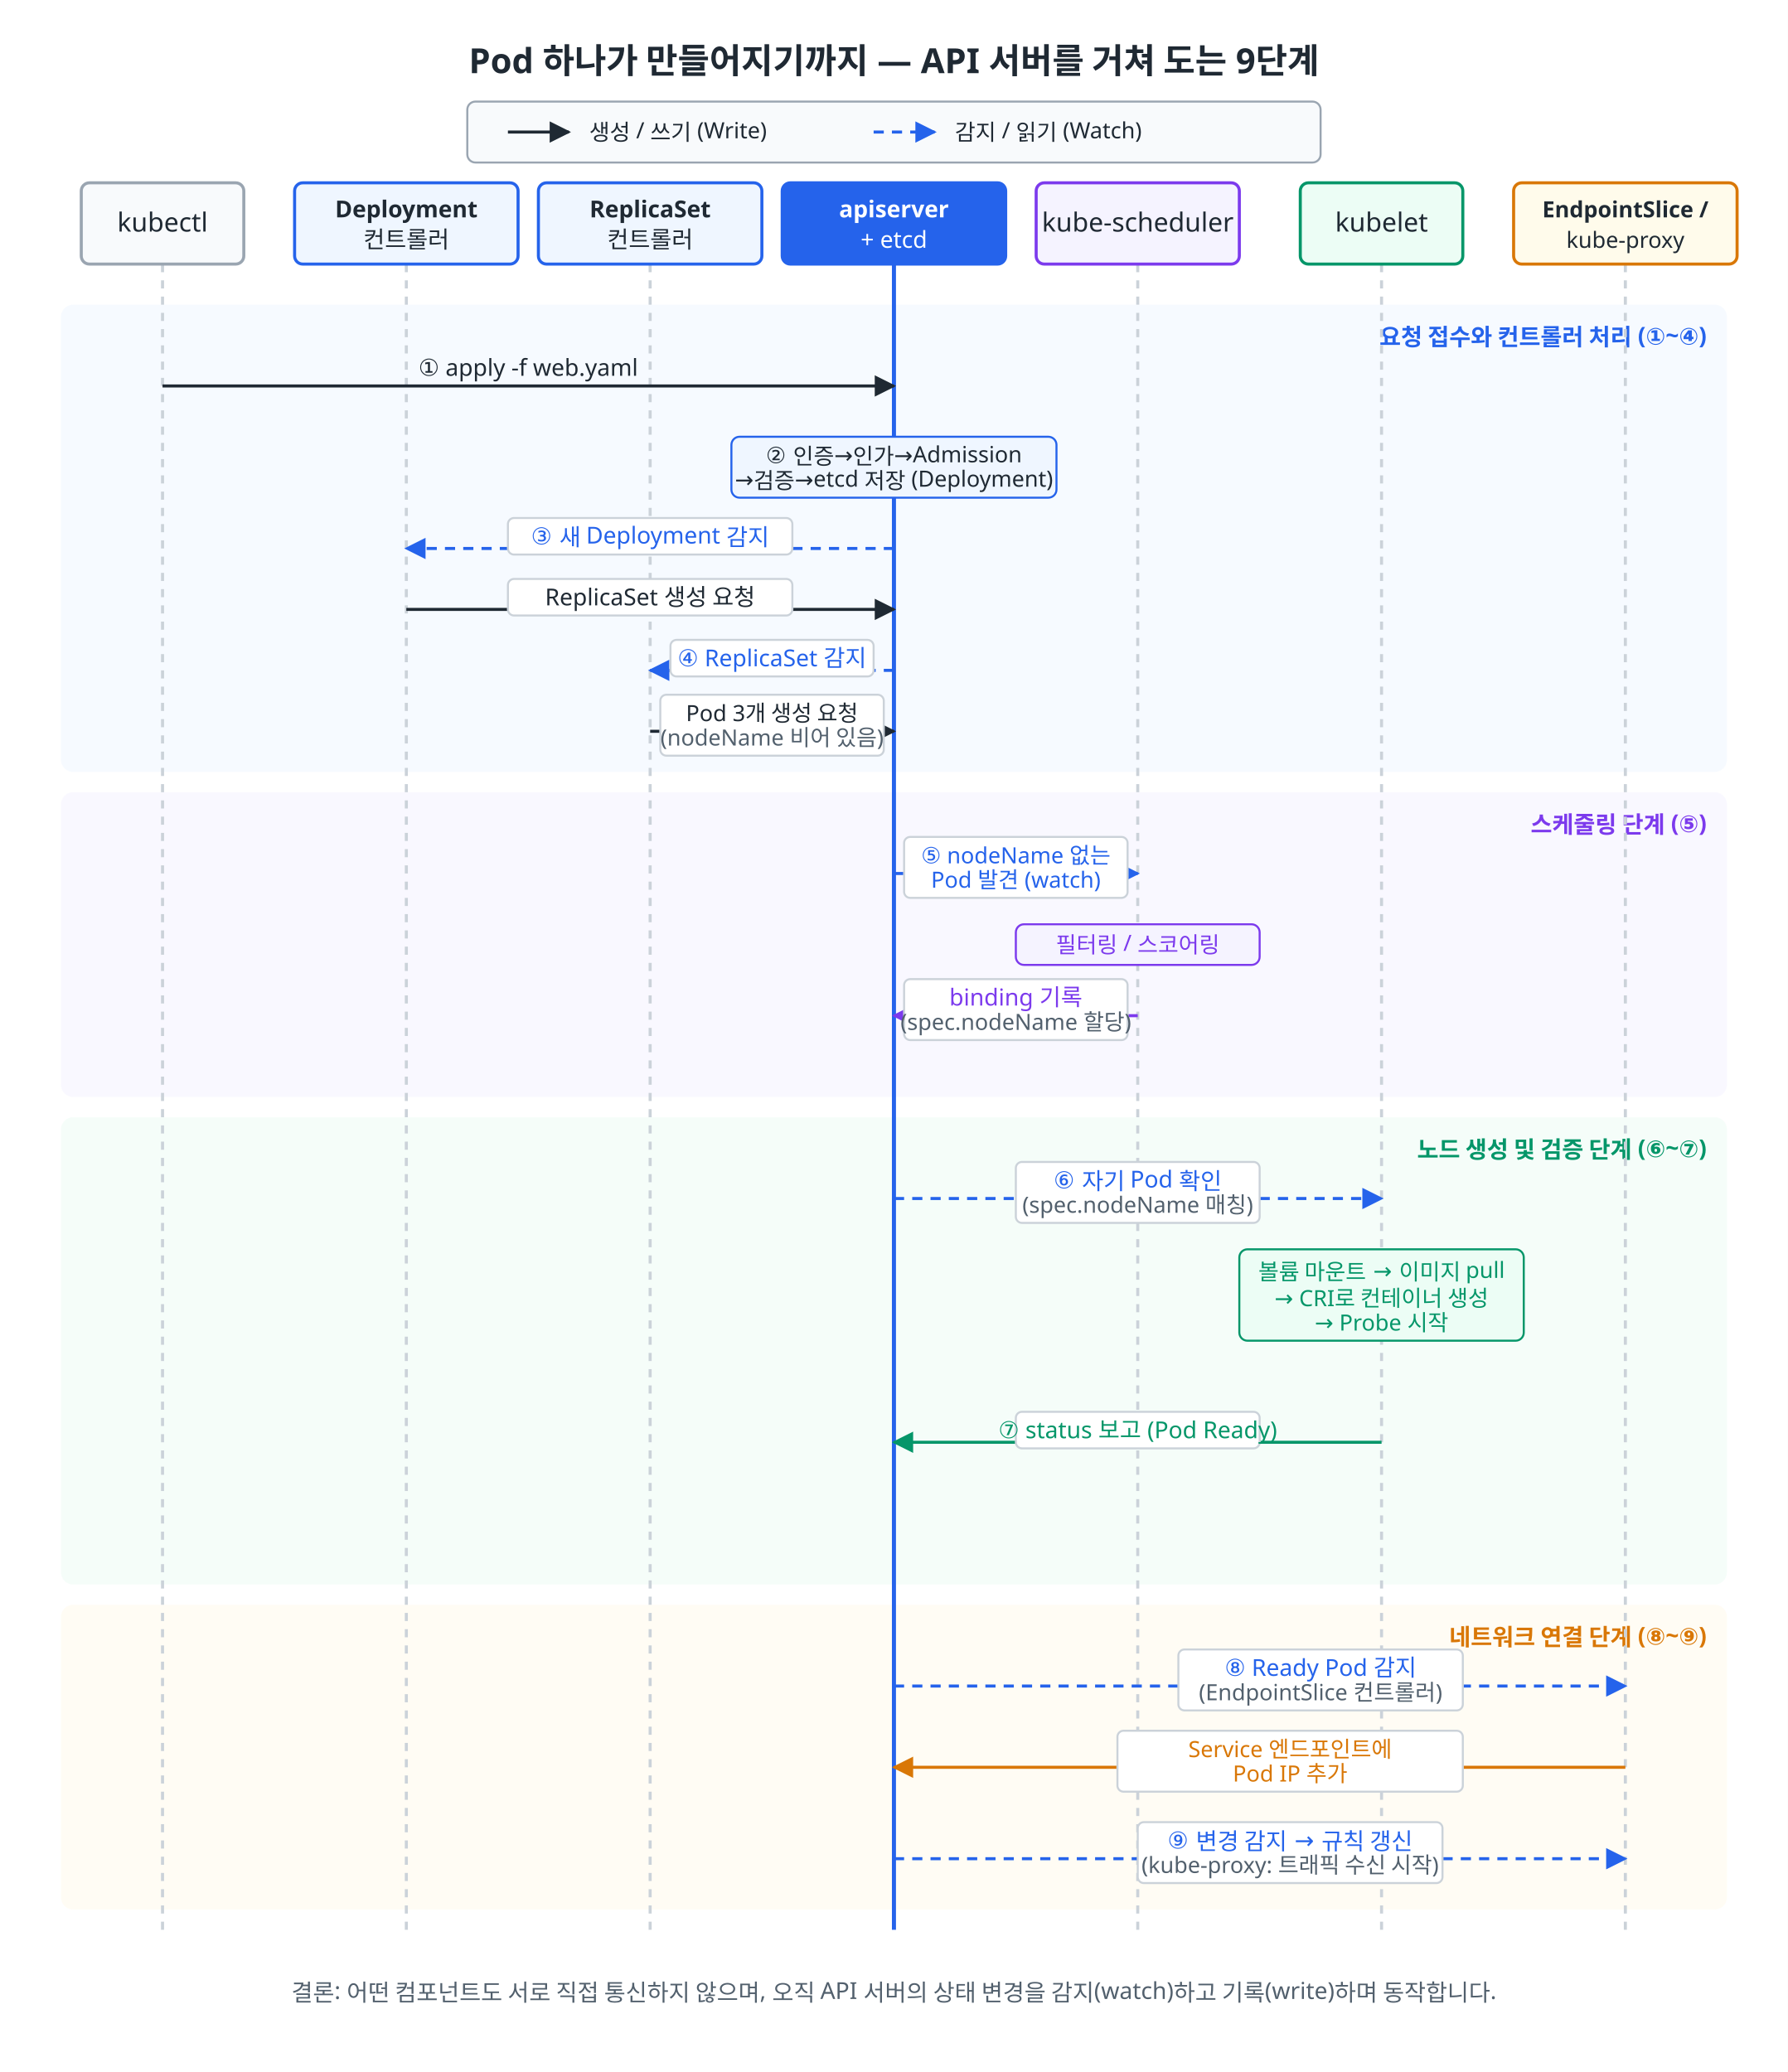
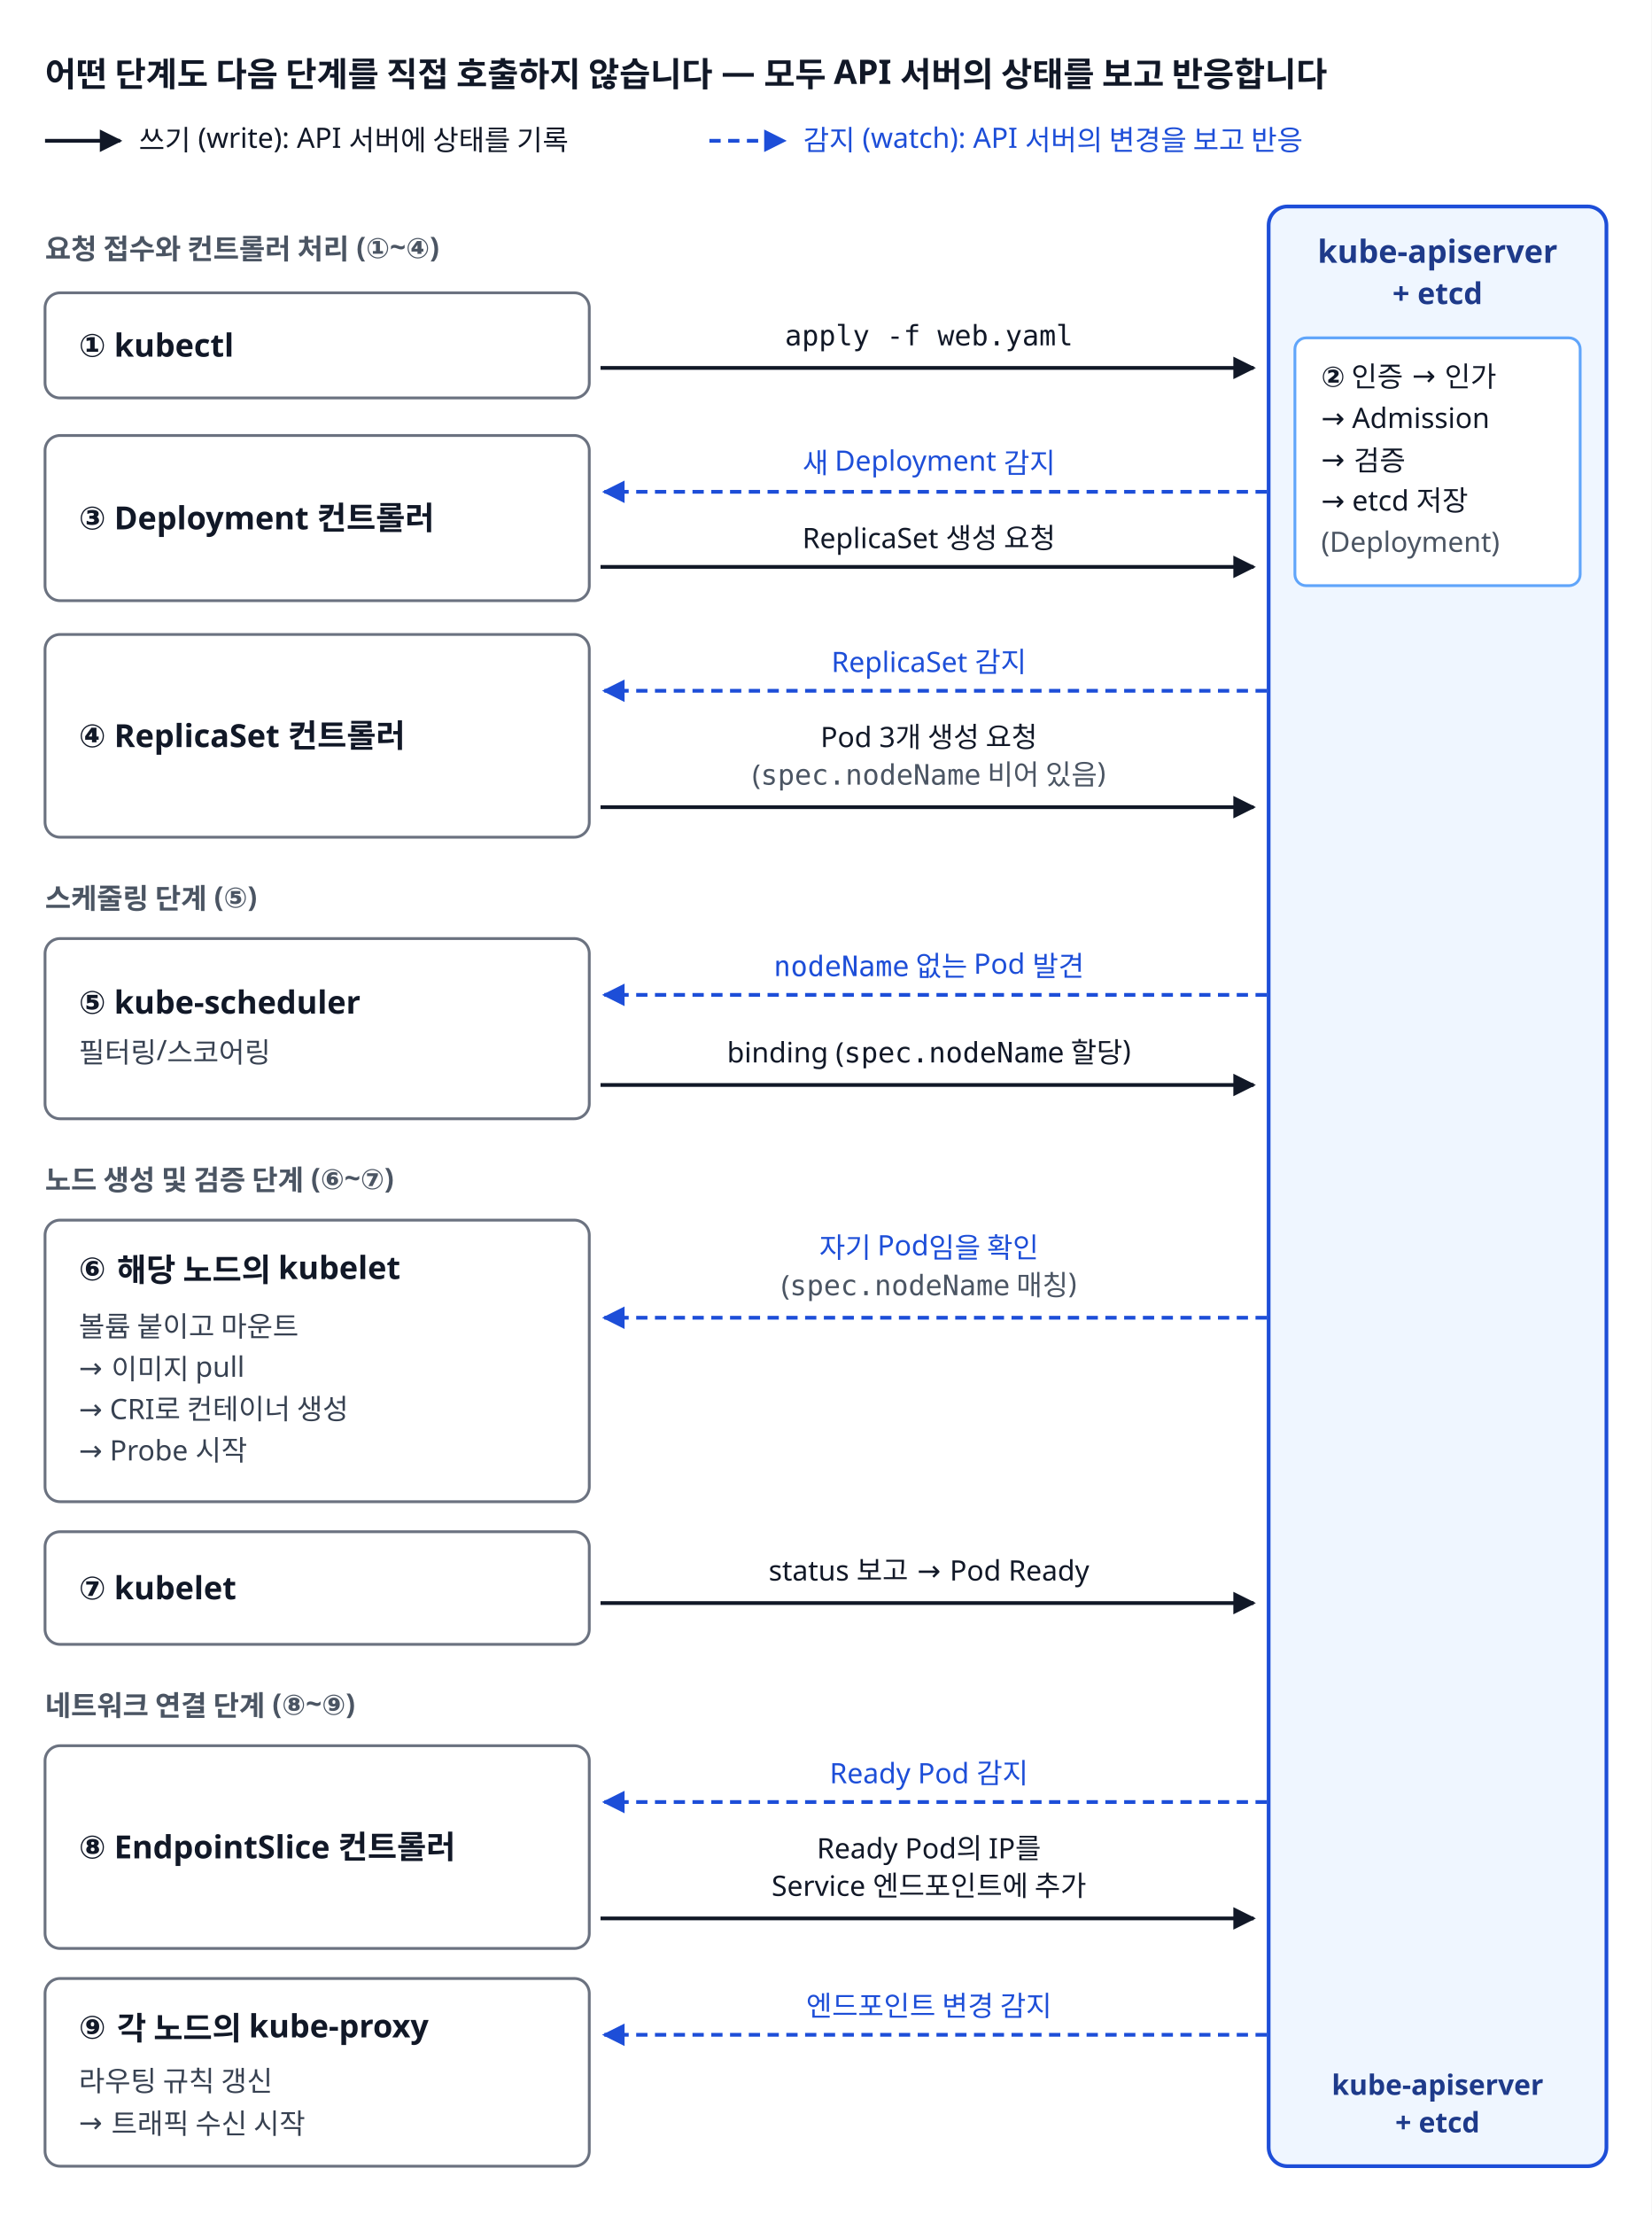
- <svg xmlns="http://www.w3.org/2000/svg" viewBox="0 0 880 1020" width="880" height="1020" font-family="'Malgun Gothic','Apple SD Gothic Neo','Noto Sans KR','Segoe UI',sans-serif" role="img" aria-labelledby="t d">
-   <rect width="880" height="1020" fill="#ffffff" />
+ <svg xmlns="http://www.w3.org/2000/svg" viewBox="0 0 880 1180" width="880" height="1180" font-family="'Malgun Gothic','Apple SD Gothic Neo','Noto Sans KR','Segoe UI',sans-serif" role="img" aria-labelledby="t d">
+   <rect width="880" height="1180" fill="#ffffff" />
  <defs>
-     <marker id="a-ink" viewBox="0 0 10 10" refX="9" refY="5" markerWidth="7" markerHeight="7" orient="auto-start-reverse">
-       <path d="M0,0 L10,5 L0,10 z" fill="#1f2933" />
+     <marker id="ah-dark" viewBox="0 0 10 10" refX="9" refY="5" markerWidth="6" markerHeight="6" orient="auto">
+       <path d="M0,0 L10,5 L0,10 z" fill="#111827" />
    </marker>
-     <marker id="a-blue" viewBox="0 0 10 10" refX="9" refY="5" markerWidth="7" markerHeight="7" orient="auto-start-reverse">
-       <path d="M0,0 L10,5 L0,10 z" fill="#2563eb" />
-     </marker>
-     <marker id="a-green" viewBox="0 0 10 10" refX="9" refY="5" markerWidth="7" markerHeight="7" orient="auto-start-reverse">
-       <path d="M0,0 L10,5 L0,10 z" fill="#059669" />
-     </marker>
-     <marker id="a-purple" viewBox="0 0 10 10" refX="9" refY="5" markerWidth="7" markerHeight="7" orient="auto-start-reverse">
-       <path d="M0,0 L10,5 L0,10 z" fill="#7c3aed" />
-     </marker>
-     <marker id="a-orange" viewBox="0 0 10 10" refX="9" refY="5" markerWidth="7" markerHeight="7" orient="auto-start-reverse">
-       <path d="M0,0 L10,5 L0,10 z" fill="#d97706" />
+     <marker id="ah-blue" viewBox="0 0 10 10" refX="9" refY="5" markerWidth="6" markerHeight="6" orient="auto">
+       <path d="M0,0 L10,5 L0,10 z" fill="#1d4ed8" />
    </marker>
  </defs>
-   <text x="440" y="36" font-size="17" font-weight="600" fill="#1f2933" text-anchor="middle">Pod 하나가 만들어지기까지 — API 서버를 거쳐 도는 9단계</text>
-   <rect x="230" y="50" width="420" height="30" fill="#f8fafc" stroke="#9aa5b1" stroke-width="1" rx="4" />
-   <line x1="250" y1="65" x2="280" y2="65" stroke="#1f2933" stroke-width="1.5" marker-end="url(#a-ink)" />
-   <text x="290" y="69" font-size="11" fill="#1f2933">생성 / 쓰기 (Write)</text>
-   <line x1="430" y1="65" x2="460" y2="65" stroke="#2563eb" stroke-width="1.5" stroke-dasharray="5 4" marker-end="url(#a-blue)" />
-   <text x="470" y="69" font-size="11" fill="#1f2933">감지 / 읽기 (Watch)</text>
-   <rect x="30" y="150" width="820" height="230" fill="#eff6ff" fill-opacity="0.5" rx="6" />
-   <text x="840" y="170" font-size="11.5" font-weight="600" fill="#2563eb" text-anchor="end">요청 접수와 컨트롤러 처리 (①~④)</text>
-   <rect x="30" y="390" width="820" height="150" fill="#f5f3ff" fill-opacity="0.5" rx="6" />
-   <text x="840" y="410" font-size="11.5" font-weight="600" fill="#7c3aed" text-anchor="end">스케줄링 단계 (⑤)</text>
-   <rect x="30" y="550" width="820" height="230" fill="#ecfdf5" fill-opacity="0.5" rx="6" />
-   <text x="840" y="570" font-size="11.5" font-weight="600" fill="#059669" text-anchor="end">노드 생성 및 검증 단계 (⑥~⑦)</text>
-   <rect x="30" y="790" width="820" height="150" fill="#fffbeb" fill-opacity="0.5" rx="6" />
-   <text x="840" y="810" font-size="11.5" font-weight="600" fill="#d97706" text-anchor="end">네트워크 연결 단계 (⑧~⑨)</text>
-   <line x1="80" y1="130" x2="80" y2="950" stroke="#cbd2d9" stroke-width="1.5" stroke-dasharray="4 4" />
-   <line x1="200" y1="130" x2="200" y2="950" stroke="#cbd2d9" stroke-width="1.5" stroke-dasharray="4 4" />
-   <line x1="320" y1="130" x2="320" y2="950" stroke="#cbd2d9" stroke-width="1.5" stroke-dasharray="4 4" />
-   <line x1="440" y1="130" x2="440" y2="950" stroke="#2563eb" stroke-width="2" />
-   <line x1="560" y1="130" x2="560" y2="950" stroke="#cbd2d9" stroke-width="1.5" stroke-dasharray="4 4" />
-   <line x1="680" y1="130" x2="680" y2="950" stroke="#cbd2d9" stroke-width="1.5" stroke-dasharray="4 4" />
-   <line x1="800" y1="130" x2="800" y2="950" stroke="#cbd2d9" stroke-width="1.5" stroke-dasharray="4 4" />
-   <rect x="40" y="90" width="80" height="40" fill="#f8fafc" stroke="#9aa5b1" stroke-width="1.5" rx="4" />
-   <text x="80" y="114" font-size="13" font-weight="500" fill="#1f2933" text-anchor="middle">kubectl</text>
-   <rect x="145" y="90" width="110" height="40" fill="#eff6ff" stroke="#2563eb" stroke-width="1.5" rx="4" />
-   <text x="200" y="107" font-size="11.5" font-weight="600" fill="#1f2933" text-anchor="middle">Deployment</text>
-   <text x="200" y="122" font-size="11.5" font-weight="500" fill="#1f2933" text-anchor="middle">컨트롤러</text>
-   <rect x="265" y="90" width="110" height="40" fill="#eff6ff" stroke="#2563eb" stroke-width="1.5" rx="4" />
-   <text x="320" y="107" font-size="11.5" font-weight="600" fill="#1f2933" text-anchor="middle">ReplicaSet</text>
-   <text x="320" y="122" font-size="11.5" font-weight="500" fill="#1f2933" text-anchor="middle">컨트롤러</text>
-   <rect x="385" y="90" width="110" height="40" fill="#2563eb" stroke="#2563eb" stroke-width="1.5" rx="4" />
-   <text x="440" y="107" font-size="11.5" font-weight="600" fill="#ffffff" text-anchor="middle">apiserver</text>
-   <text x="440" y="122" font-size="11.5" font-weight="500" fill="#ffffff" text-anchor="middle">+ etcd</text>
-   <rect x="510" y="90" width="100" height="40" fill="#f5f3ff" stroke="#7c3aed" stroke-width="1.5" rx="4" />
-   <text x="560" y="114" font-size="13" font-weight="500" fill="#1f2933" text-anchor="middle">kube-scheduler</text>
-   <rect x="640" y="90" width="80" height="40" fill="#ecfdf5" stroke="#059669" stroke-width="1.5" rx="4" />
-   <text x="680" y="114" font-size="13" font-weight="500" fill="#1f2933" text-anchor="middle">kubelet</text>
-   <rect x="745" y="90" width="110" height="40" fill="#fffbeb" stroke="#d97706" stroke-width="1.5" rx="4" />
-   <text x="800" y="107" font-size="11" font-weight="600" fill="#1f2933" text-anchor="middle">EndpointSlice /</text>
-   <text x="800" y="122" font-size="11" font-weight="500" fill="#1f2933" text-anchor="middle">kube-proxy</text>
-   <g>
-     <line x1="80" y1="190" x2="440" y2="190" stroke="#1f2933" stroke-width="1.5" marker-end="url(#a-ink)" />
-     <rect x="180" y="172" x2="160" height="18" fill="#ffffff" stroke="#cbd2d9" rx="3" />
-     <text x="260" y="185" font-size="11.5" font-weight="500" fill="#1f2933" text-anchor="middle">① apply -f web.yaml</text>
-   </g>
-   <g>
-     <rect x="360" y="215" width="160" height="30" fill="#eff6ff" stroke="#2563eb" stroke-width="1" rx="4" />
-     <text x="440" y="228" font-size="11" font-weight="500" fill="#1f2933" text-anchor="middle">② 인증→인가→Admission</text>
-     <text x="440" y="240" font-size="11" font-weight="500" fill="#1f2933" text-anchor="middle">→검증→etcd 저장 (Deployment)</text>
-   </g>
-   <g>
-     <line x1="440" y1="270" x2="200" y2="270" stroke="#2563eb" stroke-width="1.5" stroke-dasharray="5 4" marker-end="url(#a-blue)" />
-     <rect x="250" y="255" width="140" height="18" fill="#ffffff" stroke="#cbd2d9" rx="3" />
-     <text x="320" y="268" font-size="11.5" font-weight="500" fill="#2563eb" text-anchor="middle">③ 새 Deployment 감지</text>
-     <line x1="200" y1="300" x2="440" y2="300" stroke="#1f2933" stroke-width="1.5" marker-end="url(#a-ink)" />
-     <rect x="250" y="285" width="140" height="18" fill="#ffffff" stroke="#cbd2d9" rx="3" />
-     <text x="320" y="298" font-size="11.5" font-weight="500" fill="#1f2933" text-anchor="middle">ReplicaSet 생성 요청</text>
-   </g>
-   <g>
-     <line x1="440" y1="330" x2="320" y2="330" stroke="#2563eb" stroke-width="1.5" stroke-dasharray="5 4" marker-end="url(#a-blue)" />
-     <rect x="330" y="315" width="100" height="18" fill="#ffffff" stroke="#cbd2d9" rx="3" />
-     <text x="380" y="328" font-size="11.5" font-weight="500" fill="#2563eb" text-anchor="middle">④ ReplicaSet 감지</text>
-     <line x1="320" y1="360" x2="440" y2="360" stroke="#1f2933" stroke-width="1.5" marker-end="url(#a-ink)" />
-     <rect x="325" y="342" width="110" height="30" fill="#ffffff" stroke="#cbd2d9" rx="3" />
-     <text x="380" y="355" font-size="11" font-weight="500" fill="#1f2933" text-anchor="middle">Pod 3개 생성 요청</text>
-     <text x="380" y="367" font-size="11" fill="#52606d" text-anchor="middle">(nodeName 비어 있음)</text>
-   </g>
-   <g>
-     <line x1="440" y1="430" x2="560" y2="430" stroke="#2563eb" stroke-width="1.5" stroke-dasharray="5 4" marker-end="url(#a-blue)" />
-     <rect x="445" y="412" width="110" height="30" fill="#ffffff" stroke="#cbd2d9" rx="3" />
-     <text x="500" y="425" font-size="11" font-weight="500" fill="#2563eb" text-anchor="middle">⑤ nodeName 없는</text>
-     <text x="500" y="437" font-size="11" font-weight="500" fill="#2563eb" text-anchor="middle">Pod 발견 (watch)</text>
-     <rect x="500" y="455" width="120" height="20" fill="#f5f3ff" stroke="#7c3aed" stroke-width="1" rx="4" />
-     <text x="560" y="469" font-size="11" font-weight="500" fill="#7c3aed" text-anchor="middle">필터링 / 스코어링</text>
-     <line x1="560" y1="500" x2="440" y2="500" stroke="#7c3aed" stroke-width="1.5" marker-end="url(#a-purple)" />
-     <rect x="445" y="482" width="110" height="30" fill="#ffffff" stroke="#cbd2d9" rx="3" />
-     <text x="500" y="495" font-size="11.5" font-weight="500" fill="#7c3aed" text-anchor="middle">binding 기록</text>
-     <text x="500" y="507" font-size="11" fill="#52606d" text-anchor="middle">(spec.nodeName 할당)</text>
-   </g>
-   <g>
-     <line x1="440" y1="590" x2="680" y2="590" stroke="#2563eb" stroke-width="1.5" stroke-dasharray="5 4" marker-end="url(#a-blue)" />
-     <rect x="500" y="572" width="120" height="30" fill="#ffffff" stroke="#cbd2d9" rx="3" />
-     <text x="560" y="585" font-size="11.5" font-weight="500" fill="#2563eb" text-anchor="middle">⑥ 자기 Pod 확인</text>
-     <text x="560" y="597" font-size="11" fill="#52606d" text-anchor="middle">(spec.nodeName 매칭)</text>
-     <rect x="610" y="615" width="140" height="45" fill="#ecfdf5" stroke="#059669" stroke-width="1" rx="4" />
-     <text x="680" y="630" font-size="11" font-weight="500" fill="#059669" text-anchor="middle">볼륨 마운트 → 이미지 pull</text>
-     <text x="680" y="643" font-size="11" font-weight="500" fill="#059669" text-anchor="middle">→ CRI로 컨테이너 생성</text>
-     <text x="680" y="655" font-size="11" font-weight="500" fill="#059669" text-anchor="middle">→ Probe 시작</text>
-   </g>
-   <g>
-     <line x1="680" y1="710" x2="440" y2="710" stroke="#059669" stroke-width="1.5" marker-end="url(#a-green)" />
-     <rect x="500" y="695" width="120" height="18" fill="#ffffff" stroke="#cbd2d9" rx="3" />
-     <text x="560" y="708" font-size="11.5" font-weight="500" fill="#059669" text-anchor="middle">⑦ status 보고 (Pod Ready)</text>
-   </g>
-   <g>
-     <line x1="440" y1="830" x2="800" y2="830" stroke="#2563eb" stroke-width="1.5" stroke-dasharray="5 4" marker-end="url(#a-blue)" />
-     <rect x="580" y="812" width="140" height="30" fill="#ffffff" stroke="#cbd2d9" rx="3" />
-     <text x="650" y="825" font-size="11.5" font-weight="500" fill="#2563eb" text-anchor="middle">⑧ Ready Pod 감지</text>
-     <text x="650" y="837" font-size="11" fill="#52606d" text-anchor="middle">(EndpointSlice 컨트롤러)</text>
-     <line x1="800" y1="870" x2="440" y2="870" stroke="#d97706" stroke-width="1.5" marker-end="url(#a-orange)" />
-     <rect x="550" y="852" width="170" height="30" fill="#ffffff" stroke="#cbd2d9" rx="3" />
-     <text x="635" y="865" font-size="11" font-weight="500" fill="#d97706" text-anchor="middle">Service 엔드포인트에</text>
-     <text x="635" y="877" font-size="11" font-weight="500" fill="#d97706" text-anchor="middle">Pod IP 추가</text>
-   </g>
-   <g>
-     <line x1="440" y1="915" x2="800" y2="915" stroke="#2563eb" stroke-width="1.5" stroke-dasharray="5 4" marker-end="url(#a-blue)" />
-     <rect x="560" y="897" width="150" height="30" fill="#ffffff" stroke="#cbd2d9" rx="3" />
-     <text x="635" y="910" font-size="11.5" font-weight="500" fill="#2563eb" text-anchor="middle">⑨ 변경 감지 → 규칙 갱신</text>
-     <text x="635" y="922" font-size="11" fill="#52606d" text-anchor="middle">(kube-proxy: 트래픽 수신 시작)</text>
-   </g>
-   <text x="440" y="985" font-size="11.5" font-weight="400" fill="#52606d" text-anchor="middle">결론: 어떤 컴포넌트도 서로 직접 통신하지 않으며, 오직 API 서버의 상태 변경을 감지(watch)하고 기록(write)하며 동작합니다.</text>
+   <text x="24" y="46" font-size="18" font-weight="700" fill="#111827">어떤 단계도 다음 단계를 직접 호출하지 않습니다 — 모두 API 서버의 상태를 보고 반응합니다</text>
+   <line x1="24" y1="75" x2="64" y2="75" stroke="#111827" stroke-width="2" marker-end="url(#ah-dark)" />
+   <text x="74" y="80" font-size="15" fill="#111827">쓰기 (write): API 서버에 상태를 기록</text>
+   <line x1="378" y1="75" x2="418" y2="75" stroke="#1d4ed8" stroke-width="2" stroke-dasharray="6 4" marker-end="url(#ah-blue)" />
+   <text x="428" y="80" font-size="15" fill="#1d4ed8">감지 (watch): API 서버의 변경을 보고 반응</text>
+   <rect x="676" y="110" width="180" height="1044" rx="10" fill="#eff6ff" stroke="#1d4ed8" stroke-width="2" />
+   <text x="766" y="140" font-size="17" font-weight="700" fill="#1e3a8a" text-anchor="middle">kube-apiserver</text>
+   <text x="766" y="162" font-size="16" font-weight="700" fill="#1e3a8a" text-anchor="middle">+ etcd</text>
+   <text x="766" y="1116" font-size="15" font-weight="700" fill="#1e3a8a" text-anchor="middle">kube-apiserver</text>
+   <text x="766" y="1136" font-size="15" font-weight="700" fill="#1e3a8a" text-anchor="middle">+ etcd</text>
+   <rect x="690" y="180" width="152" height="132" rx="6" fill="#ffffff" stroke="#60a5fa" stroke-width="1.5" />
+   <text font-size="15" fill="#111827">
+     <tspan x="704" y="206">
+       <tspan font-weight="700">②</tspan> 인증 → 인가</tspan>
+     <tspan x="704" y="228">→ Admission</tspan>
+     <tspan x="704" y="250">→ 검증</tspan>
+     <tspan x="704" y="272">→ etcd 저장</tspan>
+     <tspan x="704" y="294" fill="#4b5563">(Deployment)</tspan>
+   </text>
+   <text x="24" y="138" font-size="15" font-weight="700" fill="#4b5563">요청 접수와 컨트롤러 처리 (①~④)</text>
+   <rect x="24" y="156" width="290" height="56" rx="8" fill="#ffffff" stroke="#6b7280" stroke-width="1.5" />
+   <text x="42" y="190" font-size="17" font-weight="700" fill="#111827">① kubectl</text>
+   <text x="495" y="184" font-size="15" fill="#111827" text-anchor="middle" font-family="Consolas,'D2Coding',Menlo,'Malgun Gothic',monospace">apply -f web.yaml</text>
+   <line x1="320" y1="196" x2="668" y2="196" stroke="#111827" stroke-width="2" marker-end="url(#ah-dark)" />
+   <rect x="24" y="232" width="290" height="88" rx="8" fill="#ffffff" stroke="#6b7280" stroke-width="1.5" />
+   <text x="42" y="282" font-size="17" font-weight="700" fill="#111827">③ Deployment 컨트롤러</text>
+   <text x="495" y="252" font-size="15" fill="#1d4ed8" text-anchor="middle">새 Deployment 감지</text>
+   <line x1="675" y1="262" x2="322" y2="262" stroke="#1d4ed8" stroke-width="2" stroke-dasharray="6 4" marker-end="url(#ah-blue)" />
+   <text x="495" y="292" font-size="15" fill="#111827" text-anchor="middle">ReplicaSet 생성 요청</text>
+   <line x1="320" y1="302" x2="668" y2="302" stroke="#111827" stroke-width="2" marker-end="url(#ah-dark)" />
+   <rect x="24" y="338" width="290" height="108" rx="8" fill="#ffffff" stroke="#6b7280" stroke-width="1.5" />
+   <text x="42" y="398" font-size="17" font-weight="700" fill="#111827">④ ReplicaSet 컨트롤러</text>
+   <text x="495" y="358" font-size="15" fill="#1d4ed8" text-anchor="middle">ReplicaSet 감지</text>
+   <line x1="675" y1="368" x2="322" y2="368" stroke="#1d4ed8" stroke-width="2" stroke-dasharray="6 4" marker-end="url(#ah-blue)" />
+   <text x="495" y="398" font-size="15" fill="#111827" text-anchor="middle">Pod 3개 생성 요청</text>
+   <text x="495" y="418" font-size="15" fill="#4b5563" text-anchor="middle">(<tspan font-family="Consolas,'D2Coding',Menlo,'Malgun Gothic',monospace">spec.nodeName</tspan> 비어 있음)</text>
+   <line x1="320" y1="430" x2="668" y2="430" stroke="#111827" stroke-width="2" marker-end="url(#ah-dark)" />
+   <text x="24" y="484" font-size="15" font-weight="700" fill="#4b5563">스케줄링 단계 (⑤)</text>
+   <rect x="24" y="500" width="290" height="96" rx="8" fill="#ffffff" stroke="#6b7280" stroke-width="1.5" />
+   <text x="42" y="540" font-size="17" font-weight="700" fill="#111827">⑤ kube-scheduler</text>
+   <text x="42" y="566" font-size="15" fill="#374151">필터링/스코어링</text>
+   <text x="495" y="520" font-size="15" fill="#1d4ed8" text-anchor="middle">
+     <tspan font-family="Consolas,'D2Coding',Menlo,'Malgun Gothic',monospace">nodeName</tspan> 없는 Pod 발견</text>
+   <line x1="675" y1="530" x2="322" y2="530" stroke="#1d4ed8" stroke-width="2" stroke-dasharray="6 4" marker-end="url(#ah-blue)" />
+   <text x="495" y="566" font-size="15" fill="#111827" text-anchor="middle">binding (<tspan font-family="Consolas,'D2Coding',Menlo,'Malgun Gothic',monospace">spec.nodeName</tspan> 할당)</text>
+   <line x1="320" y1="578" x2="668" y2="578" stroke="#111827" stroke-width="2" marker-end="url(#ah-dark)" />
+   <text x="24" y="634" font-size="15" font-weight="700" fill="#4b5563">노드 생성 및 검증 단계 (⑥~⑦)</text>
+   <rect x="24" y="650" width="290" height="150" rx="8" fill="#ffffff" stroke="#6b7280" stroke-width="1.5" />
+   <text x="42" y="682" font-size="17" font-weight="700" fill="#111827">⑥ 해당 노드의 kubelet</text>
+   <text font-size="15" fill="#374151">
+     <tspan x="42" y="712">볼륨 붙이고 마운트</tspan>
+     <tspan x="42" y="734">→ 이미지 pull</tspan>
+     <tspan x="42" y="756">→ CRI로 컨테이너 생성</tspan>
+     <tspan x="42" y="778">→ Probe 시작</tspan>
+   </text>
+   <text x="495" y="670" font-size="15" fill="#1d4ed8" text-anchor="middle">자기 Pod임을 확인</text>
+   <text x="495" y="690" font-size="15" fill="#4b5563" text-anchor="middle">(<tspan font-family="Consolas,'D2Coding',Menlo,'Malgun Gothic',monospace">spec.nodeName</tspan> 매칭)</text>
+   <line x1="675" y1="702" x2="322" y2="702" stroke="#1d4ed8" stroke-width="2" stroke-dasharray="6 4" marker-end="url(#ah-blue)" />
+   <rect x="24" y="816" width="290" height="60" rx="8" fill="#ffffff" stroke="#6b7280" stroke-width="1.5" />
+   <text x="42" y="852" font-size="17" font-weight="700" fill="#111827">⑦ kubelet</text>
+   <text x="495" y="842" font-size="15" fill="#111827" text-anchor="middle">status 보고 → Pod Ready</text>
+   <line x1="320" y1="854" x2="668" y2="854" stroke="#111827" stroke-width="2" marker-end="url(#ah-dark)" />
+   <text x="24" y="914" font-size="15" font-weight="700" fill="#4b5563">네트워크 연결 단계 (⑧~⑨)</text>
+   <rect x="24" y="930" width="290" height="108" rx="8" fill="#ffffff" stroke="#6b7280" stroke-width="1.5" />
+   <text x="42" y="990" font-size="17" font-weight="700" fill="#111827">⑧ EndpointSlice 컨트롤러</text>
+   <text x="495" y="950" font-size="15" fill="#1d4ed8" text-anchor="middle">Ready Pod 감지</text>
+   <line x1="675" y1="960" x2="322" y2="960" stroke="#1d4ed8" stroke-width="2" stroke-dasharray="6 4" marker-end="url(#ah-blue)" />
+   <text x="495" y="990" font-size="15" fill="#111827" text-anchor="middle">Ready Pod의 IP를</text>
+   <text x="495" y="1010" font-size="15" fill="#111827" text-anchor="middle">Service 엔드포인트에 추가</text>
+   <line x1="320" y1="1022" x2="668" y2="1022" stroke="#111827" stroke-width="2" marker-end="url(#ah-dark)" />
+   <rect x="24" y="1054" width="290" height="100" rx="8" fill="#ffffff" stroke="#6b7280" stroke-width="1.5" />
+   <text x="42" y="1086" font-size="17" font-weight="700" fill="#111827">⑨ 각 노드의 kube-proxy</text>
+   <text font-size="15" fill="#374151">
+     <tspan x="42" y="1114">라우팅 규칙 갱신</tspan>
+     <tspan x="42" y="1136">→ 트래픽 수신 시작</tspan>
+   </text>
+   <text x="495" y="1074" font-size="15" fill="#1d4ed8" text-anchor="middle">엔드포인트 변경 감지</text>
+   <line x1="675" y1="1084" x2="322" y2="1084" stroke="#1d4ed8" stroke-width="2" stroke-dasharray="6 4" marker-end="url(#ah-blue)" />
</svg>
